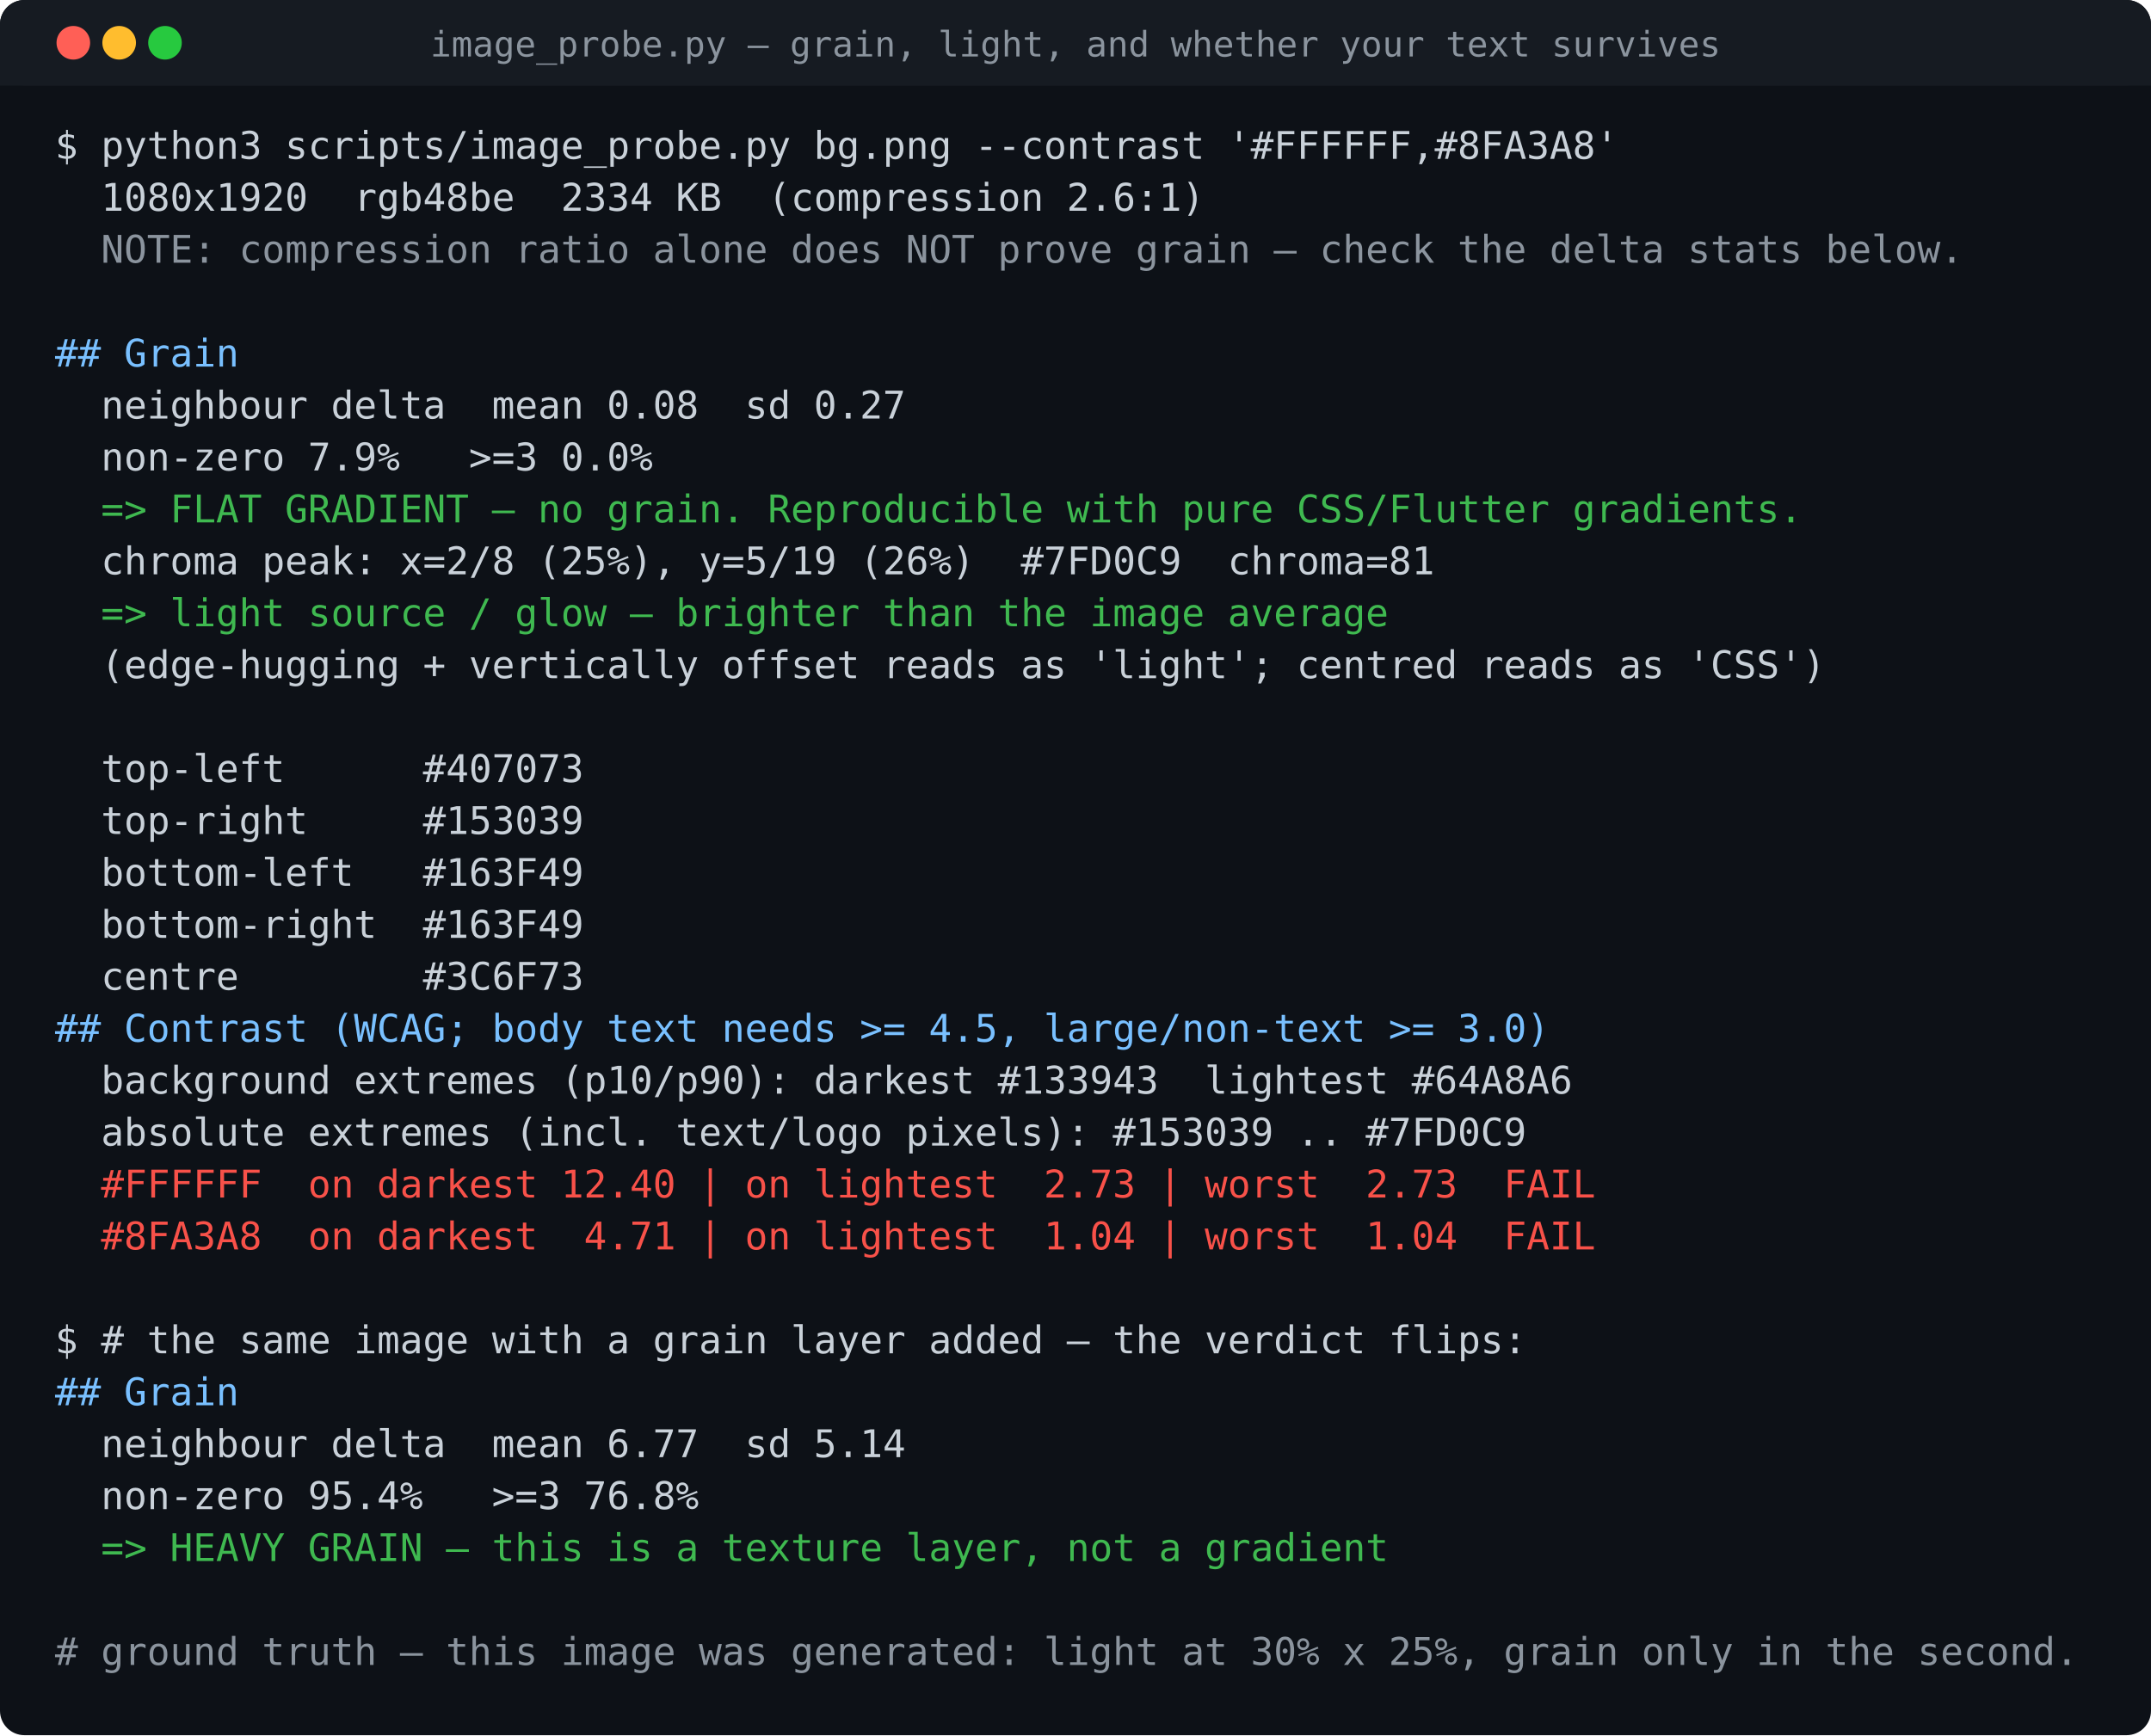
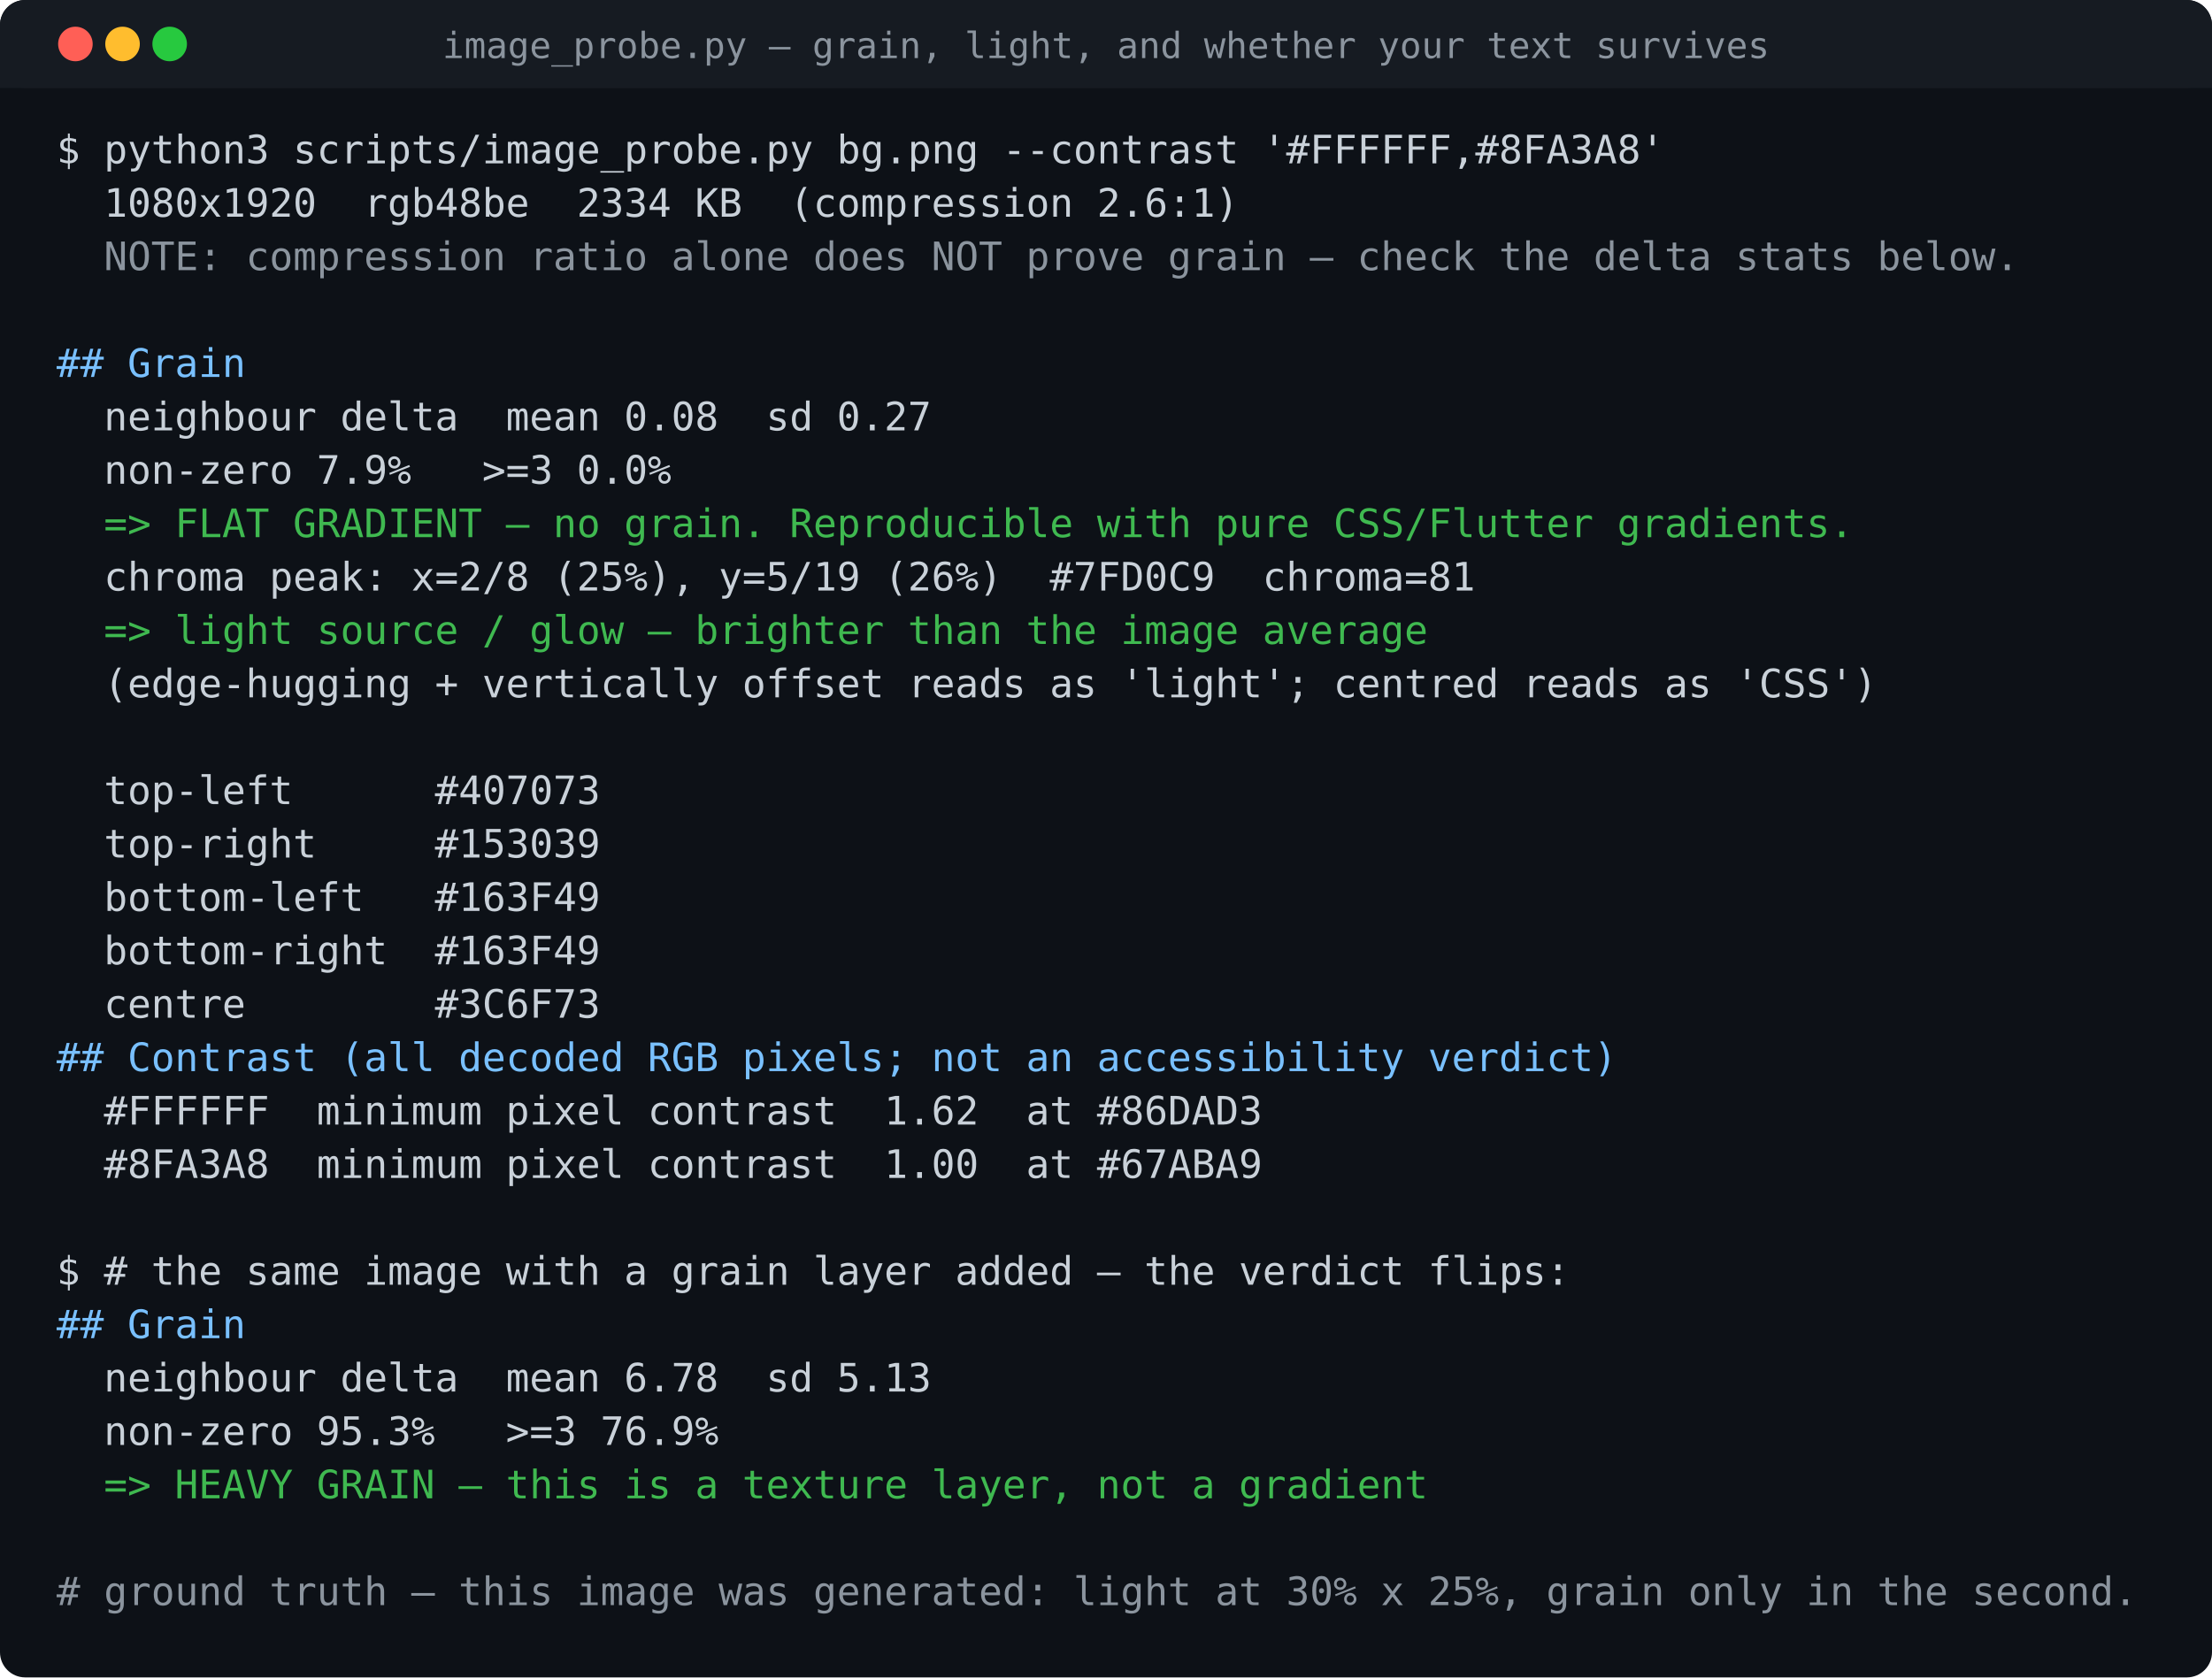
- <svg xmlns="http://www.w3.org/2000/svg" width="704" height="568" viewBox="0 0 704 568" font-family="ui-monospace,SFMono-Regular,Menlo,Consolas,monospace" font-size="12.5">
-   <rect width="704" height="568" rx="8" fill="#0d1117" />
+ <svg xmlns="http://www.w3.org/2000/svg" width="704" height="534" viewBox="0 0 704 534" font-family="ui-monospace,SFMono-Regular,Menlo,Consolas,monospace" font-size="12.5">
+   <rect width="704" height="534" rx="8" fill="#0d1117" />
  <rect width="704" height="28" rx="8" fill="#161b22" />
  <rect y="20" width="704" height="8" fill="#161b22" />
  <circle cx="24" cy="14" r="5.5" fill="#ff5f56" />
  <circle cx="39" cy="14" r="5.5" fill="#ffbd2e" />
  <circle cx="54" cy="14" r="5.5" fill="#27c93f" />
  <text x="352.0" y="18.5" fill="#8b949e" font-size="11.5" text-anchor="middle">image_probe.py — grain, light, and whether your text survives</text>
  <text x="18" y="52.0" fill="#c9d1d9" xml:space="preserve">$ python3 scripts/image_probe.py bg.png --contrast '#FFFFFF,#8FA3A8'</text>
  <text x="18" y="69.0" fill="#c9d1d9" xml:space="preserve">  1080x1920  rgb48be  2334 KB  (compression 2.6:1)</text>
  <text x="18" y="86.0" fill="#8b949e" xml:space="preserve">  NOTE: compression ratio alone does NOT prove grain — check the delta stats below.</text>
  <text x="18" y="120.0" fill="#79c0ff" xml:space="preserve">## Grain</text>
  <text x="18" y="137.0" fill="#c9d1d9" xml:space="preserve">  neighbour delta  mean 0.08  sd 0.27</text>
  <text x="18" y="154.0" fill="#c9d1d9" xml:space="preserve">  non-zero 7.9%   &gt;=3 0.0%</text>
  <text x="18" y="171.0" fill="#3fb950" xml:space="preserve">  =&gt; FLAT GRADIENT — no grain. Reproducible with pure CSS/Flutter gradients.</text>
  <text x="18" y="188.0" fill="#c9d1d9" xml:space="preserve">  chroma peak: x=2/8 (25%), y=5/19 (26%)  #7FD0C9  chroma=81</text>
  <text x="18" y="205.0" fill="#3fb950" xml:space="preserve">  =&gt; light source / glow — brighter than the image average</text>
  <text x="18" y="222.0" fill="#c9d1d9" xml:space="preserve">  (edge-hugging + vertically offset reads as 'light'; centred reads as 'CSS')</text>
  <text x="18" y="256.0" fill="#c9d1d9" xml:space="preserve">  top-left      #407073</text>
  <text x="18" y="273.0" fill="#c9d1d9" xml:space="preserve">  top-right     #153039</text>
  <text x="18" y="290.0" fill="#c9d1d9" xml:space="preserve">  bottom-left   #163F49</text>
  <text x="18" y="307.0" fill="#c9d1d9" xml:space="preserve">  bottom-right  #163F49</text>
  <text x="18" y="324.0" fill="#c9d1d9" xml:space="preserve">  centre        #3C6F73</text>
-   <text x="18" y="341.0" fill="#79c0ff" xml:space="preserve">## Contrast (WCAG; body text needs &gt;= 4.5, large/non-text &gt;= 3.0)</text>
-   <text x="18" y="358.0" fill="#c9d1d9" xml:space="preserve">  background extremes (p10/p90): darkest #133943  lightest #64A8A6</text>
-   <text x="18" y="375.0" fill="#c9d1d9" xml:space="preserve">  absolute extremes (incl. text/logo pixels): #153039 .. #7FD0C9</text>
-   <text x="18" y="392.0" fill="#f85149" xml:space="preserve">  #FFFFFF  on darkest 12.40 | on lightest  2.73 | worst  2.73  FAIL</text>
-   <text x="18" y="409.0" fill="#f85149" xml:space="preserve">  #8FA3A8  on darkest  4.71 | on lightest  1.04 | worst  1.04  FAIL</text>
-   <text x="18" y="443.0" fill="#c9d1d9" xml:space="preserve">$ # the same image with a grain layer added — the verdict flips:</text>
-   <text x="18" y="460.0" fill="#79c0ff" xml:space="preserve">## Grain</text>
-   <text x="18" y="477.0" fill="#c9d1d9" xml:space="preserve">  neighbour delta  mean 6.77  sd 5.14</text>
-   <text x="18" y="494.0" fill="#c9d1d9" xml:space="preserve">  non-zero 95.4%   &gt;=3 76.8%</text>
-   <text x="18" y="511.0" fill="#3fb950" xml:space="preserve">  =&gt; HEAVY GRAIN — this is a texture layer, not a gradient</text>
-   <text x="18" y="545.0" fill="#8b949e" xml:space="preserve"># ground truth — this image was generated: light at 30% x 25%, grain only in the second.</text>
+   <text x="18" y="341.0" fill="#79c0ff" xml:space="preserve">## Contrast (all decoded RGB pixels; not an accessibility verdict)</text>
+   <text x="18" y="358.0" fill="#c9d1d9" xml:space="preserve">  #FFFFFF  minimum pixel contrast  1.62  at #86DAD3</text>
+   <text x="18" y="375.0" fill="#c9d1d9" xml:space="preserve">  #8FA3A8  minimum pixel contrast  1.00  at #67ABA9</text>
+   <text x="18" y="409.0" fill="#c9d1d9" xml:space="preserve">$ # the same image with a grain layer added — the verdict flips:</text>
+   <text x="18" y="426.0" fill="#79c0ff" xml:space="preserve">## Grain</text>
+   <text x="18" y="443.0" fill="#c9d1d9" xml:space="preserve">  neighbour delta  mean 6.78  sd 5.13</text>
+   <text x="18" y="460.0" fill="#c9d1d9" xml:space="preserve">  non-zero 95.3%   &gt;=3 76.9%</text>
+   <text x="18" y="477.0" fill="#3fb950" xml:space="preserve">  =&gt; HEAVY GRAIN — this is a texture layer, not a gradient</text>
+   <text x="18" y="511.0" fill="#8b949e" xml:space="preserve"># ground truth — this image was generated: light at 30% x 25%, grain only in the second.</text>
</svg>
